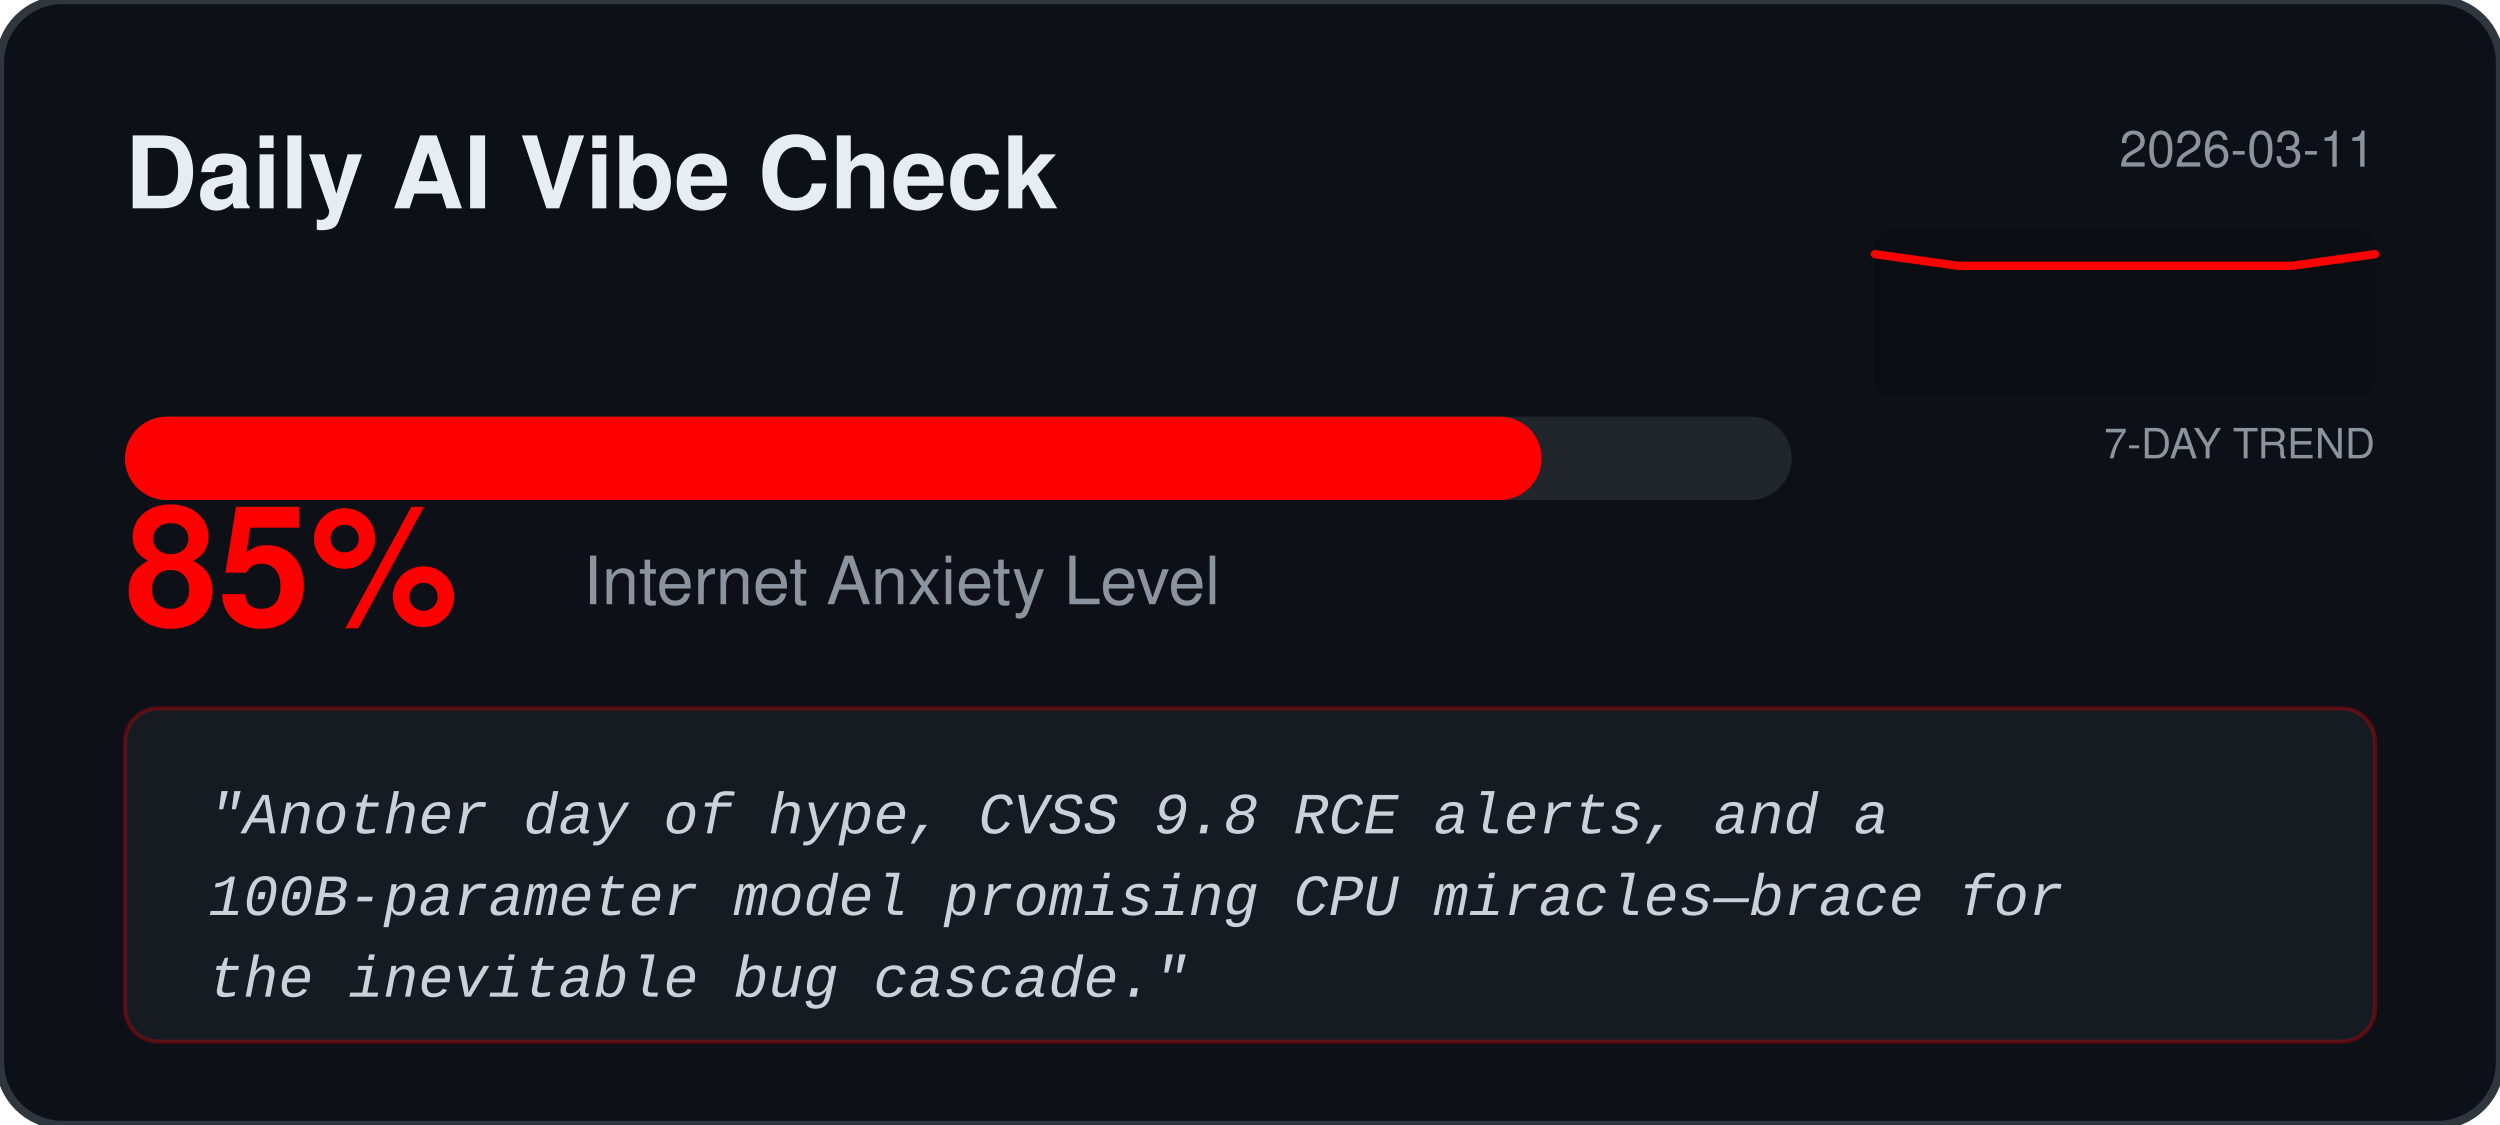
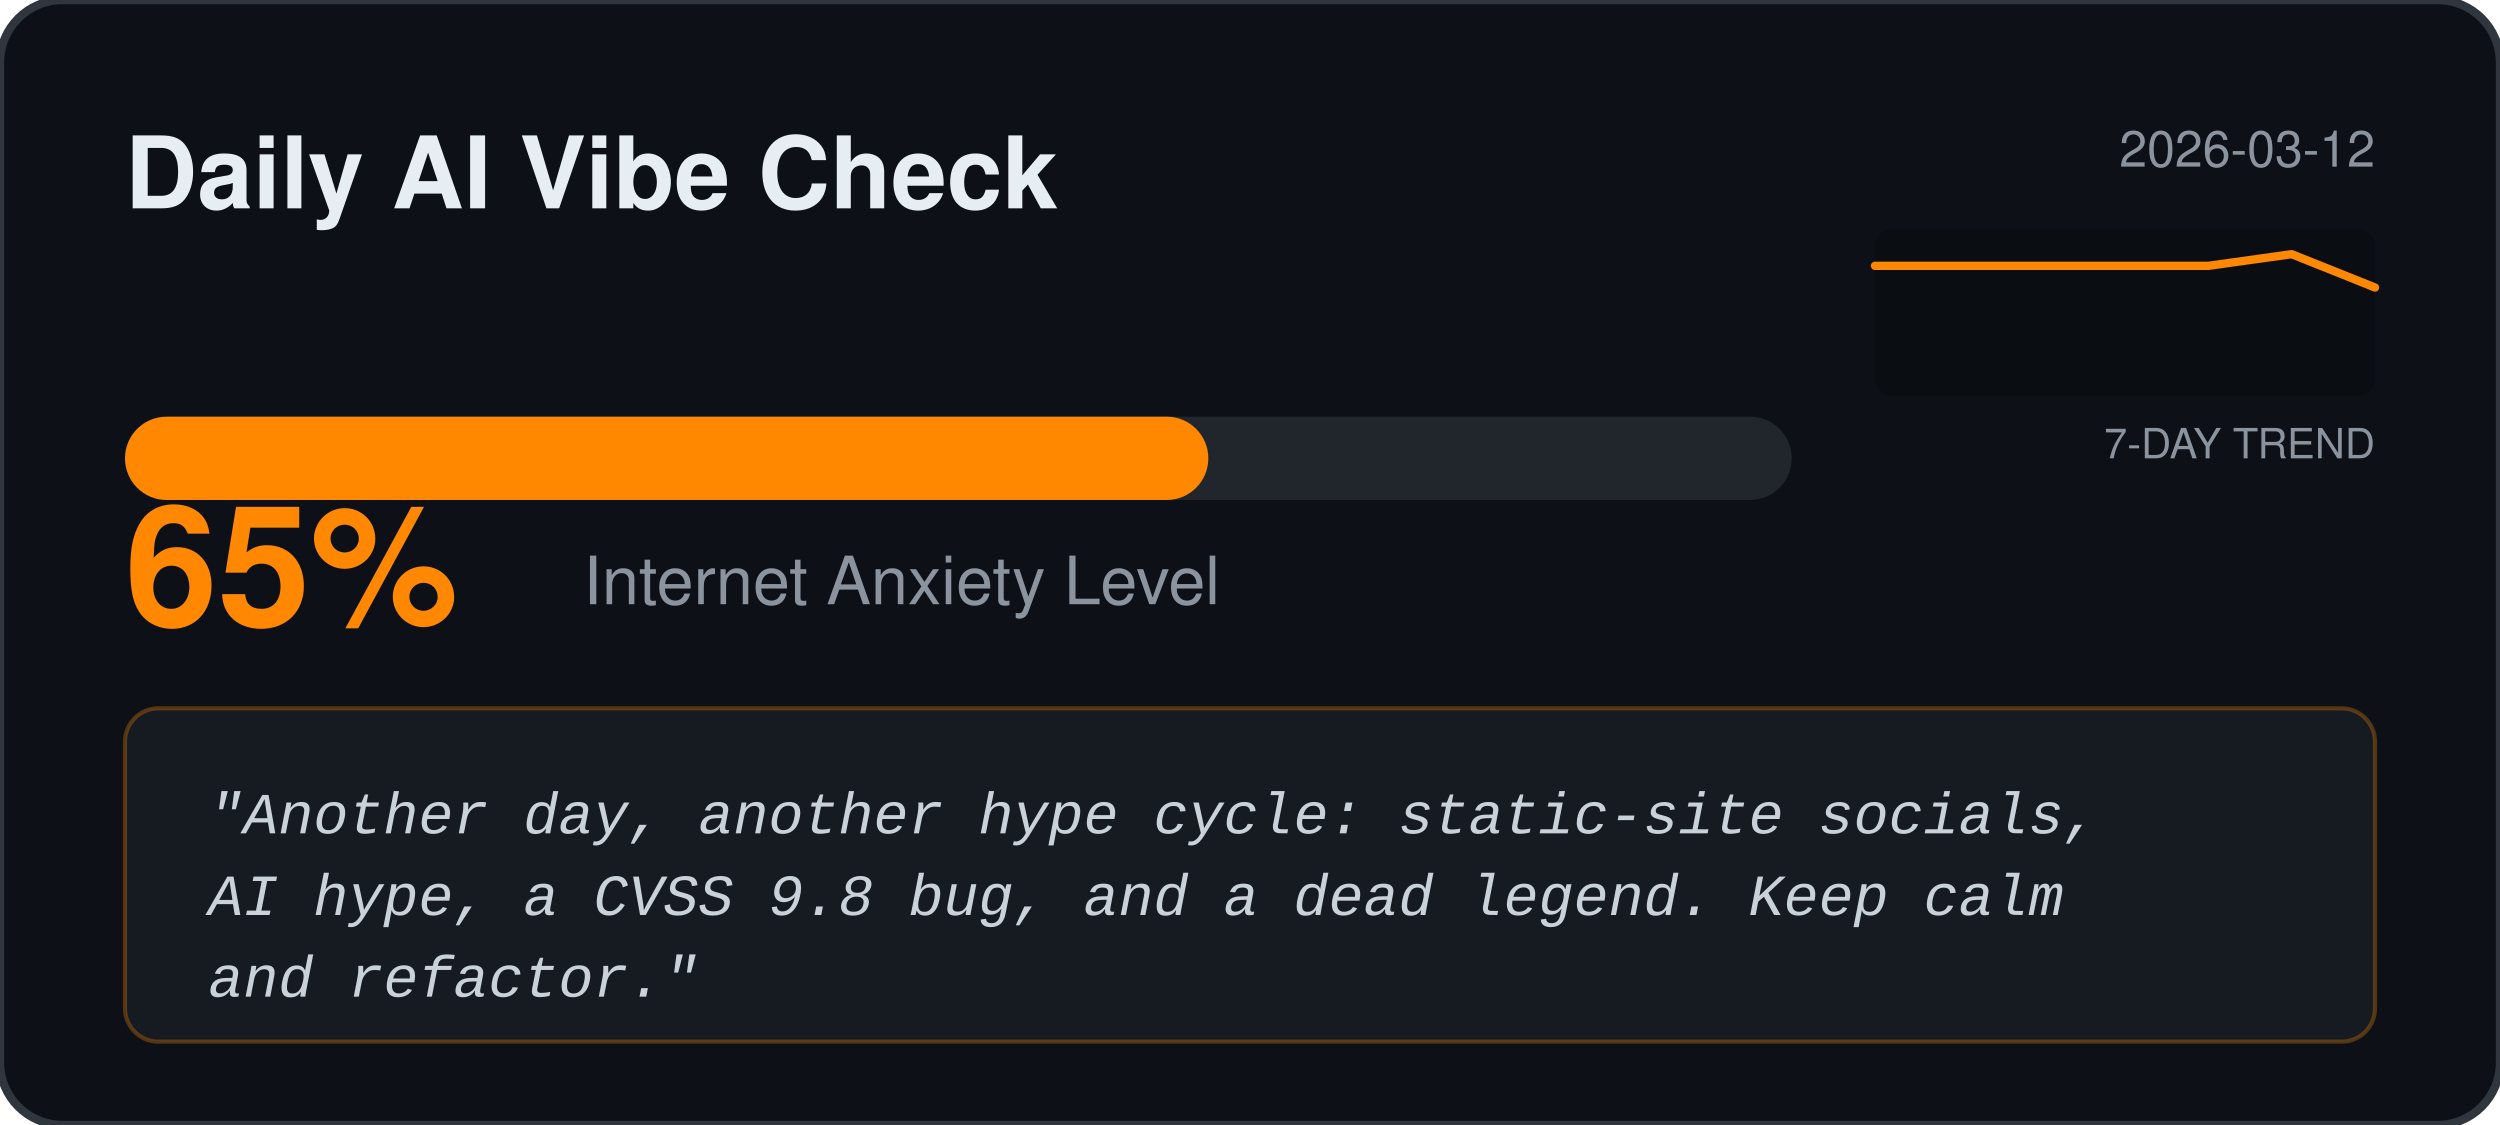
<svg xmlns="http://www.w3.org/2000/svg" width="600" height="270" viewBox="0 0 600 270" fill="none">
  <rect width="600" height="270" rx="15" fill="#0D1117" stroke="#30363D" stroke-width="2" />
  <text x="30" y="50" fill="#E6EDF3" font-family="Segoe UI, Helvetica, sans-serif" font-weight="bold" font-size="24">Daily AI Vibe Check</text>
-   <text x="570" y="40" fill="#8B949E" font-family="Segoe UI, Helvetica, sans-serif" font-size="12" text-anchor="end">2026-03-11</text>
+   <text x="570" y="40" fill="#8B949E" font-family="Segoe UI, Helvetica, sans-serif" font-size="12" text-anchor="end">2026-03-12</text>
  <rect x="450" y="55" width="120" height="40" fill="#000000" fill-opacity="0.2" rx="4" />
  <text x="570" y="110" fill="#8B949E" font-family="Segoe UI, Helvetica, sans-serif" font-size="10" text-anchor="end">7-DAY TREND</text>
-   <polyline points="450.0,61.0 470.0,63.8 490.0,63.8 510.0,63.8 530.0,63.8 550.0,63.8 570.0,61.0" fill="none" stroke="#FF0000" stroke-width="2" stroke-linecap="round" stroke-linejoin="round" />
+   <polyline points="450.0,63.8 470.0,63.8 490.0,63.8 510.0,63.8 530.0,63.8 550.0,61.0 570.0,69.0" fill="none" stroke="#FF8800" stroke-width="2" stroke-linecap="round" stroke-linejoin="round" />
  <rect x="30" y="100" width="400" height="20" rx="10" fill="#21262D" />
-   <rect x="30" y="100" width="340.0" height="20" rx="10" fill="#FF0000" />
-   <text x="30" y="150" fill="#FF0000" font-family="Segoe UI, Helvetica, sans-serif" font-weight="bold" font-size="40">85%</text>
+   <rect x="30" y="100" width="260.0" height="20" rx="10" fill="#FF8800" />
+   <text x="30" y="150" fill="#FF8800" font-family="Segoe UI, Helvetica, sans-serif" font-weight="bold" font-size="40">65%</text>
  <text x="140" y="145" fill="#8B949E" font-family="Segoe UI, Helvetica, sans-serif" font-size="16">Internet Anxiety Level</text>
-   <rect x="30" y="170" width="540" height="80" rx="8" fill="#161B22" stroke="#FF0000" stroke-opacity="0.3" />
+   <rect x="30" y="170" width="540" height="80" rx="8" fill="#161B22" stroke="#FF8800" stroke-opacity="0.3" />
  <text x="50" y="200" fill="#C9D1D9" font-family="Courier New, monospace" font-size="14" font-style="italic">
-     <tspan x="50" dy="0">"Another day of hype, CVSS 9.8 RCE alerts, and a</tspan>
-     <tspan x="50" dy="1.4em">100B‑parameter model promising CPU miracles—brace for</tspan>
-     <tspan x="50" dy="1.4em">the inevitable bug cascade."</tspan>
+     <tspan x="50" dy="0">"Another day, another hype cycle: static-site socials,</tspan>
+     <tspan x="50" dy="1.4em">AI hype, a CVSS 9.8 bug, and a dead legend. Keep calm</tspan>
+     <tspan x="50" dy="1.4em">and refactor."</tspan>
  </text>
</svg>
